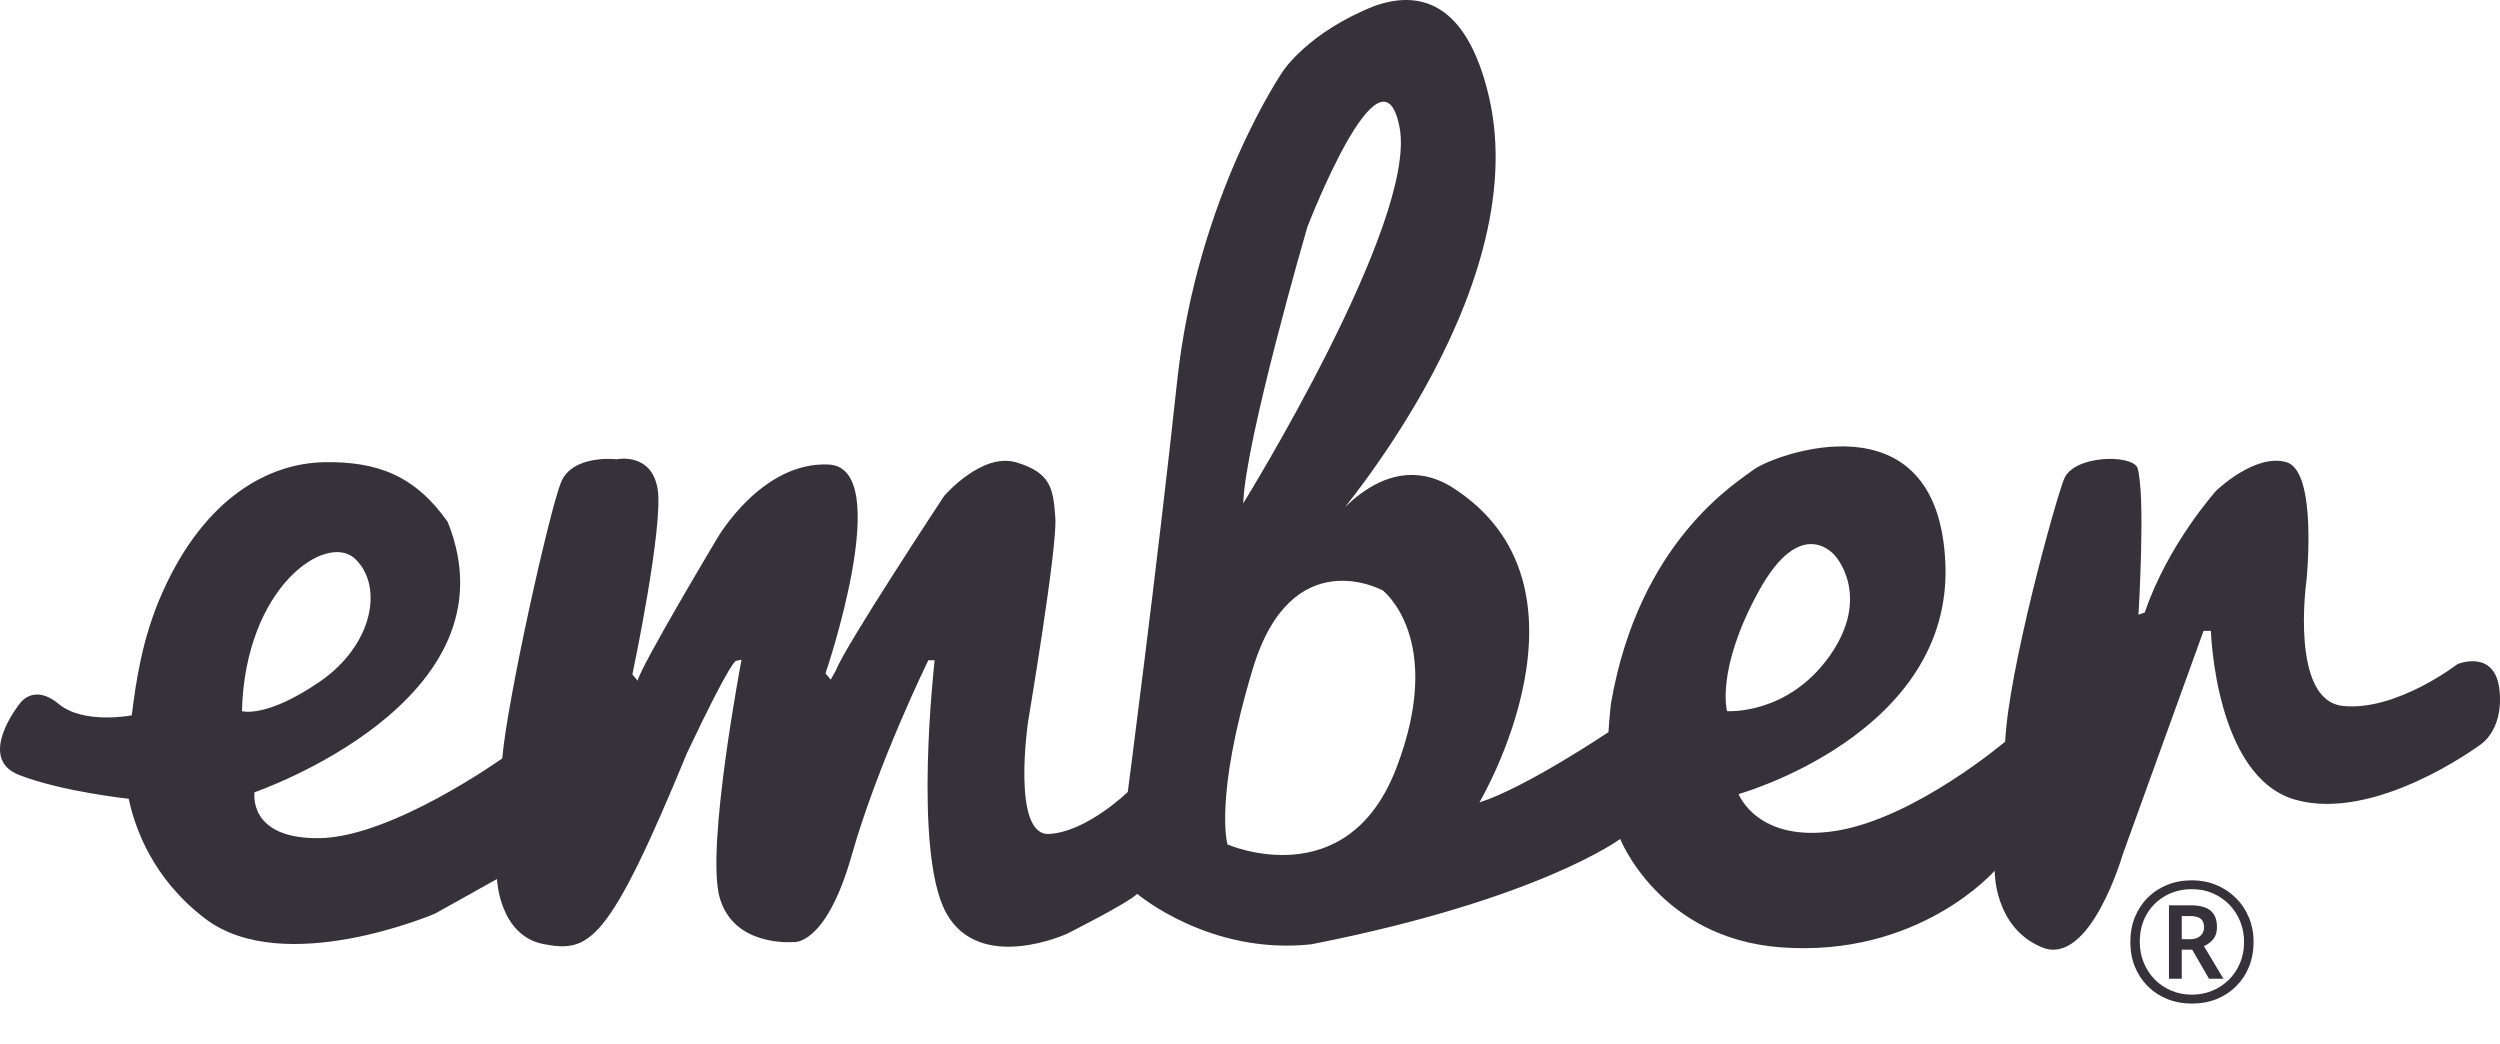
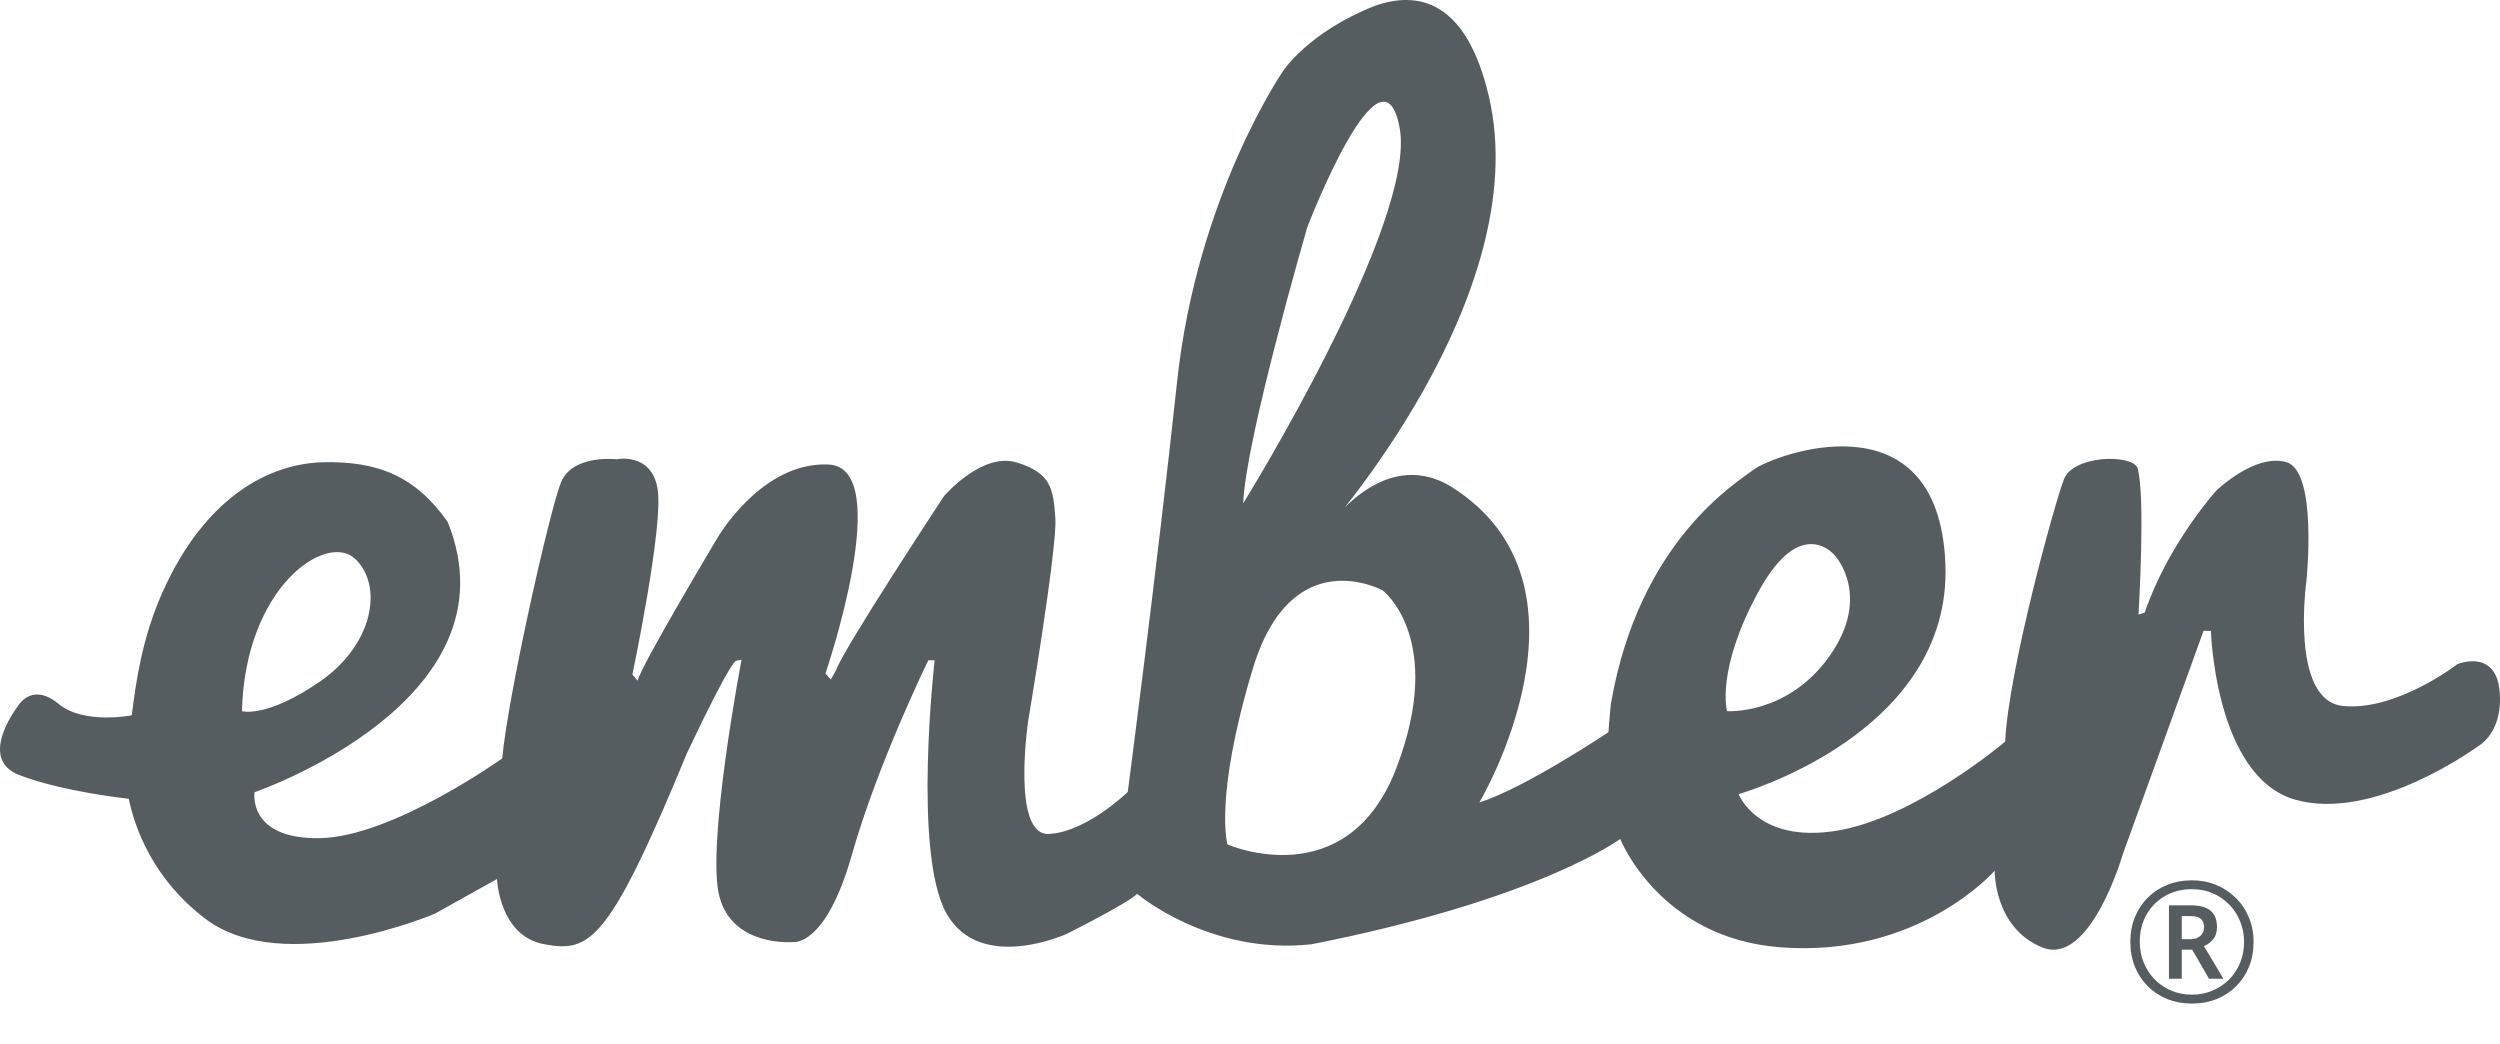
<svg xmlns="http://www.w3.org/2000/svg" version="1.1" id="Layer_1" x="0px" y="0px" width="595.496px" height="248.643px" viewBox="0 0 595.496 248.643" enable-background="new 0 0 595.496 248.643" xml:space="preserve">
-   <path fill="#35323A" d="M411.383,169.398c0,0-2.75-9.75,7.5-28.5s18.25-8.5,18.25-8.5s8.75,9.5-1.25,23.75  S411.383,169.398,411.383,169.398L411.383,169.398z M332.633,182.898c-11.75,30.75-40.25,18.25-40.25,18.25s-3.25-11,6-41.75  c9.25-30.75,31-18.75,31-18.75S344.383,152.148,332.633,182.898L332.633,182.898z M311.383,54.148c0,0,17.75-46.25,22-23.75  s-37.25,89.5-37.25,89.5C296.633,104.898,311.383,54.148,311.383,54.148L311.383,54.148z M57.632,169.398  c0.75-29.75,20.25-42.75,27-36.25s4.25,20.5-8.5,29.25S57.632,169.398,57.632,169.398L57.632,169.398z M595.383,164.461  c-1-10-10-6.282-10-6.282s-14.5,11.237-27.25,9.985c-12.75-1.25-8.75-29.758-8.75-29.758s2.75-26.125-4.75-28.314  c-7.5-2.19-16.75,6.808-16.75,6.808s-11.5,12.749-17,28.999l-1.5,0.5c0,0,1.75-28.501-0.25-35.001c-1.5-3.25-15.25-3-17.5,2.75  s-13.25,45.75-14,62.5c0,0-21.5,18.25-40.25,21.25s-23.25-8.75-23.25-8.75s51-14.25,49.25-55s-41.125-25.683-45.584-22.333  c-4.311,3.239-27.325,17.123-34.038,55.561c-0.229,1.312-0.628,7.022-0.628,7.022s-19.75,13.25-30.75,16.75  c0,0,30.75-51.75-6.75-75.25c-17-10.25-30.5,11.25-30.5,11.25s50.75-56.5,39.5-104.25C349.275,0.16,337.909-2.283,327.471,1.396  c-15.838,6.252-21.838,15.502-21.838,15.502s-20.5,29.75-25.25,74c-4.75,44.25-11.75,97.75-11.75,97.75s-9.75,9.5-18.75,10  s-5-26.75-5-26.75s7-41.5,6.5-48.5c-0.5-7-1-10.75-9.25-13.25s-17.25,8-17.25,8s-23.75,36-25.75,41.5l-1.25,2.25l-1.25-1.5  c0,0,16.75-49,0.75-49.75c-16-0.75-26.5,17.5-26.5,17.5s-18.25,30.5-19,34l-1.25-1.5c0,0,7.5-35.5,6-44.25s-9.75-7-9.75-7  s-10.5-1.25-13.25,5.5c-2.75,6.75-12.75,51.5-14,65.75c0,0-26.25,18.75-43.5,19s-15.5-10.938-15.5-10.938  s63.251-21.655,46.001-64.405c-7.751-11-16.751-14.453-29.501-14.203s-28.199,8.024-38.449,31.024  c-4.893,10.977-6.301,21.381-7.301,29.265v-0.003c0,0-11.449,2.261-17.449-2.739s-9.275,0-9.275,0S-5.73,180.584,4.52,184.584  s26.155,5.684,26.155,5.684h-0.012c1.47,7,5.745,19.077,18.225,28.561c18.75,14.25,54.747-1.215,54.747-1.215l14.749-8.232  c0,0,0.499,13.557,11.249,15.531c10.75,1.977,15.25-0.019,34-45.519c11-23.25,11.75-21.998,11.75-21.998l1.25-0.249  c0,0-8.5,44.501-5.25,56.501c3.25,12,17.5,10.749,17.5,10.749s7.75,1.311,14-20.689c6.25-22,18.25-46.439,18.25-46.439h1.5  c0,0-5.25,45.689,2.75,60.189c8,14.5,28.75,4.971,28.75,4.971s14.5-7.266,16.75-9.516c0,0,17.214,14.666,41.484,12.017  c54.266-10.681,73.565-25.091,73.565-25.091s9.325,23.623,38.2,25.812c33,2.5,51-18.251,51-18.251s-0.25,13.5,11.25,18.25  s19.25-22.129,19.25-22.129l19.25-53.252h1.75c0,0,1,34.689,20,40.189s43.75-12.779,43.75-12.779S596.383,174.461,595.383,164.461  L595.383,164.461z" />
-   <text transform="matrix(1 0 0 1 505.4868 238.6431)" fill="#35323A" font-family="'MyriadPro-Regular'" font-size="40">®</text>
+   <path fill="#555D60" d="M411.383,169.398c0,0-2.75-9.75,7.5-28.5s18.25-8.5,18.25-8.5s8.75,9.5-1.25,23.75  S411.383,169.398,411.383,169.398L411.383,169.398z M332.633,182.898c-11.75,30.75-40.25,18.25-40.25,18.25s-3.25-11,6-41.75  c9.25-30.75,31-18.75,31-18.75S344.383,152.148,332.633,182.898L332.633,182.898z M311.383,54.148c0,0,17.75-46.25,22-23.75  s-37.25,89.5-37.25,89.5C296.633,104.898,311.383,54.148,311.383,54.148L311.383,54.148z M57.632,169.398  c0.75-29.75,20.25-42.75,27-36.25s4.25,20.5-8.5,29.25S57.632,169.398,57.632,169.398L57.632,169.398z M595.383,164.461  c-1-10-10-6.282-10-6.282s-14.5,11.237-27.25,9.985c-12.75-1.25-8.75-29.758-8.75-29.758s2.75-26.125-4.75-28.314  c-7.5-2.19-16.75,6.808-16.75,6.808s-11.5,12.749-17,28.999l-1.5,0.5c0,0,1.75-28.501-0.25-35.001c-1.5-3.25-15.25-3-17.5,2.75  s-13.25,45.75-14,62.5c0,0-21.5,18.25-40.25,21.25s-23.25-8.75-23.25-8.75s51-14.25,49.25-55s-41.125-25.683-45.584-22.333  c-4.311,3.239-27.325,17.123-34.038,55.561c-0.229,1.312-0.628,7.022-0.628,7.022s-19.75,13.25-30.75,16.75  c0,0,30.75-51.75-6.75-75.25c-17-10.25-30.5,11.25-30.5,11.25s50.75-56.5,39.5-104.25C349.275,0.16,337.909-2.283,327.471,1.396  c-15.838,6.252-21.838,15.502-21.838,15.502s-20.5,29.75-25.25,74c-4.75,44.25-11.75,97.75-11.75,97.75s-9.75,9.5-18.75,10  s-5-26.75-5-26.75s7-41.5,6.5-48.5c-0.5-7-1-10.75-9.25-13.25s-17.25,8-17.25,8s-23.75,36-25.75,41.5l-1.25,2.25l-1.25-1.5  c0,0,16.75-49,0.75-49.75c-16-0.75-26.5,17.5-26.5,17.5s-18.25,30.5-19,34l-1.25-1.5c0,0,7.5-35.5,6-44.25s-9.75-7-9.75-7  s-10.5-1.25-13.25,5.5c-2.75,6.75-12.75,51.5-14,65.75c0,0-26.25,18.75-43.5,19s-15.5-10.938-15.5-10.938  s63.251-21.655,46.001-64.405c-7.751-11-16.751-14.453-29.501-14.203s-28.199,8.024-38.449,31.024  c-4.893,10.977-6.301,21.381-7.301,29.265v-0.003c0,0-11.449,2.261-17.449-2.739s-9.275,0-9.275,0S-5.73,180.584,4.52,184.584  s26.155,5.684,26.155,5.684h-0.012c1.47,7,5.745,19.077,18.225,28.561c18.75,14.25,54.747-1.215,54.747-1.215l14.749-8.232  c0,0,0.499,13.557,11.249,15.531c10.75,1.977,15.25-0.019,34-45.519c11-23.25,11.75-21.998,11.75-21.998l1.25-0.249  c0,0-8.5,44.501-5.25,56.501c3.25,12,17.5,10.749,17.5,10.749s7.75,1.311,14-20.689c6.25-22,18.25-46.439,18.25-46.439h1.5  c0,0-5.25,45.689,2.75,60.189c8,14.5,28.75,4.971,28.75,4.971s14.5-7.266,16.75-9.516c0,0,17.214,14.666,41.484,12.017  c54.266-10.681,73.565-25.091,73.565-25.091s9.325,23.623,38.2,25.812c33,2.5,51-18.251,51-18.251s-0.25,13.5,11.25,18.25  s19.25-22.129,19.25-22.129l19.25-53.252h1.75c0,0,1,34.689,20,40.189s43.75-12.779,43.75-12.779S596.383,174.461,595.383,164.461  L595.383,164.461z" />
+   <text transform="matrix(1 0 0 1 505.4868 238.6431)" fill="#555D60" font-family="'MyriadPro-Regular'" font-size="40">®</text>
</svg>
